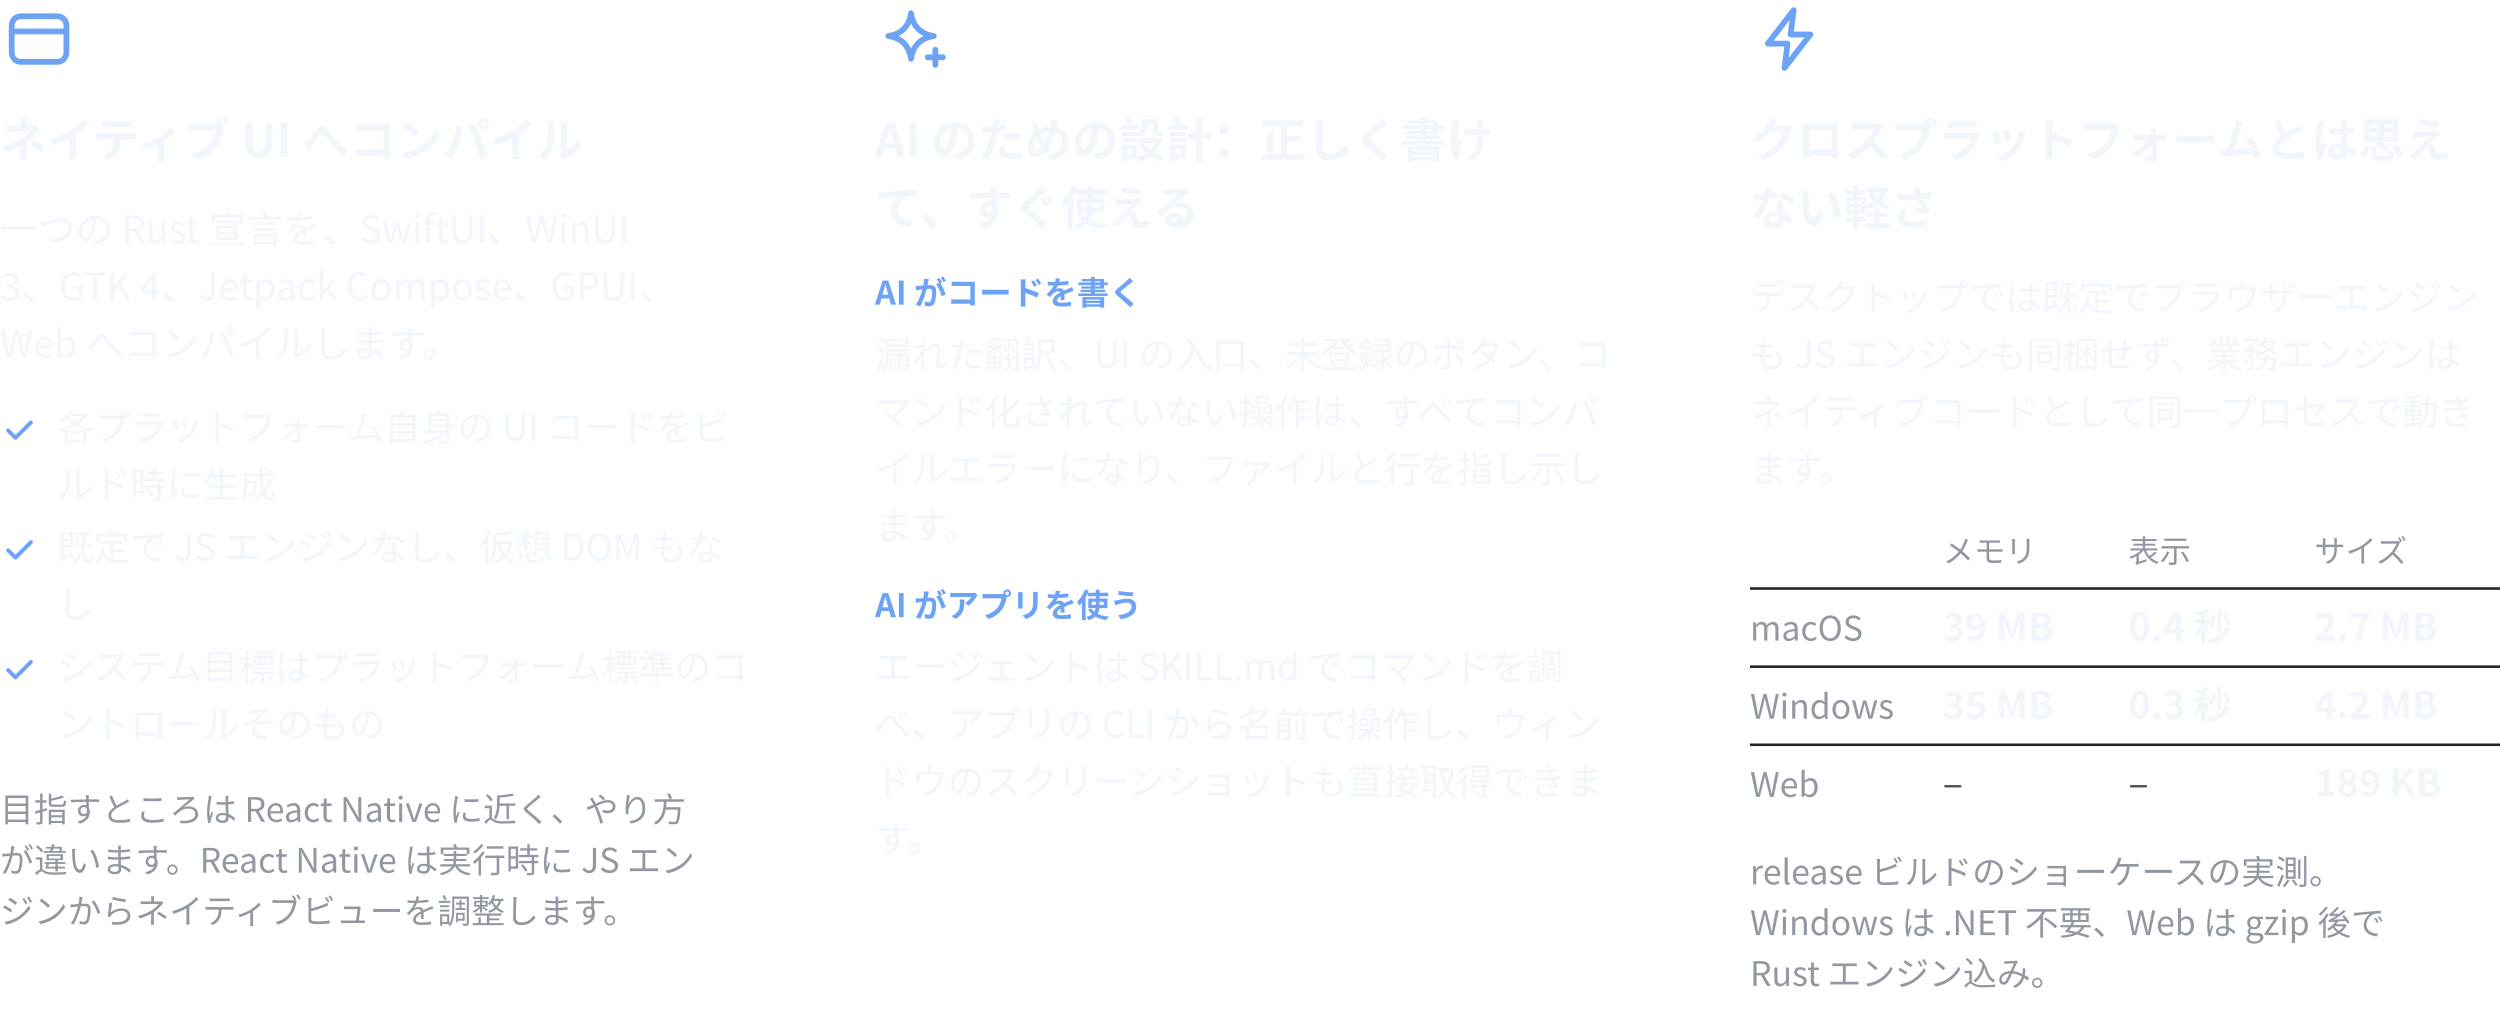
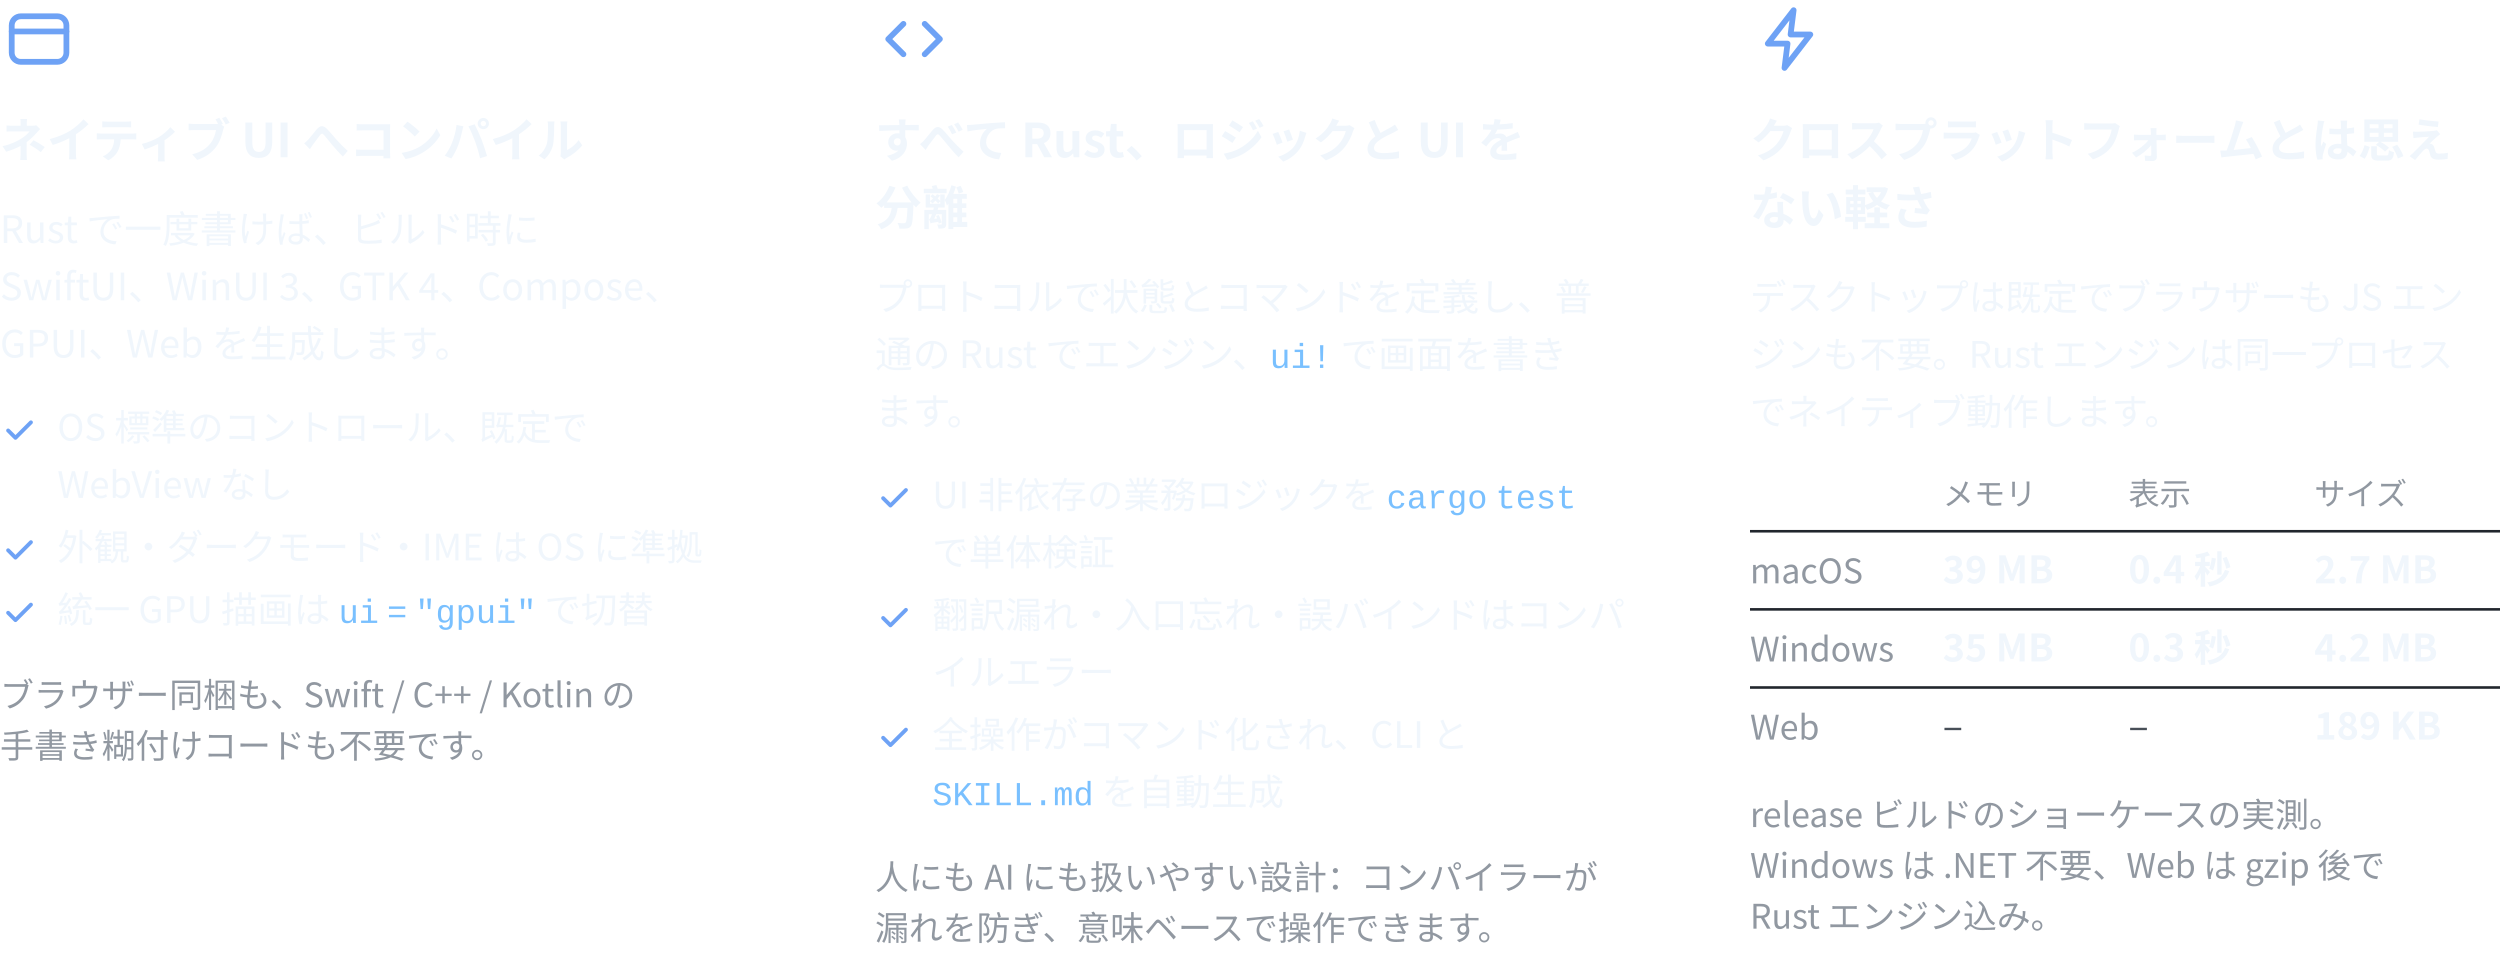
- <svg xmlns="http://www.w3.org/2000/svg" viewBox="0 0 960 388" width="960" height="388" font-family="-apple-system, BlinkMacSystemFont, 'Segoe UI', 'PingFang SC', 'Hiragino Sans GB', 'Microsoft YaHei', 'Noto Sans CJK SC', 'Helvetica Neue', Arial, sans-serif">
+ <svg xmlns="http://www.w3.org/2000/svg" viewBox="0 0 960 371" width="960" height="371" font-family="-apple-system, BlinkMacSystemFont, 'Segoe UI', 'PingFang SC', 'Hiragino Sans GB', 'Microsoft YaHei', 'Noto Sans CJK SC', 'Helvetica Neue', Arial, sans-serif">
  <defs>
    <symbol id="bern-logo" viewBox="0 0 1024 1024">
      <defs>
        <clipPath id="bern-symbol-disc">
          <circle cx="512" cy="512" r="512" />
        </clipPath>
      </defs>
      <g clip-path="url(#bern-symbol-disc)">
        <rect width="1024" height="1024" fill="#4A8BEF" />
        <path fill="#24324D" d="M 290.4 372.1 C 270.7 579.3 309.8 827.6 392.0 1060.0 L 1100 1100 L 1060.0 880.0 C 1013.0 692.2 904.4 451.5 684.3 270.5 A 14 14 0 0 0 662.4 286.5 C 693.7 364.2 711.6 444.8 715.3 529.4 A 36 36 0 0 1 691.6 564.9 C 620.6 590.7 549.5 616.5 478.5 642.4 A 36 36 0 0 1 436.0 628.1 C 383.8 547.6 344.6 461.1 317.8 369.5 A 14 14 0 0 0 290.4 372.1 Z" />
        <ellipse rx="22" ry="36" fill="#E8F4FF" transform="translate(520 760) rotate(-20)" />
        <ellipse rx="22" ry="36" fill="#E8F4FF" transform="translate(748 668) rotate(-20)" />
      </g>
    </symbol>
  </defs>
  <g transform="translate(0.0 0.0)">
    <g transform="translate(1.0 1.0) scale(1.1667)" fill="none" stroke="#6EA2F5" stroke-width="1.9" stroke-linecap="round" stroke-linejoin="round" color="#6EA2F5">
      <rect x="3" y="4.5" width="18" height="15" rx="3" />
      <path d="M3 9.5h18" />
    </g>
    <text x="0.0" y="60.4" font-size="18" fill="#F0F6FC" font-weight="700">ネイティブ UI へコンパイル</text>
-     <text x="0.0" y="93.3" font-size="14.5" fill="#F0F6FC">一つの Rust 宣言を、SwiftUI、WinUI</text>
-     <text x="0.0" y="115.3" font-size="14.5" fill="#F0F6FC">3、GTK 4、Jetpack Compose、GPUI、</text>
-     <text x="0.0" y="137.3" font-size="14.5" fill="#F0F6FC">Web へコンパイルします。</text>
+     <text x="0.0" y="93.3" font-size="14.5" fill="#F0F6FC">Rust で一度書けば、ビルド時に</text>
+     <text x="0.0" y="115.3" font-size="14.5" fill="#F0F6FC">SwiftUI、WinUI 3、GTK 4、Compose、</text>
+     <text x="0.0" y="137.3" font-size="14.5" fill="#F0F6FC">GPUI、Web を生成します。</text>
    <g transform="translate(0.0 157.5) scale(0.625)" fill="none" stroke="#6EA2F5" stroke-width="2.4" stroke-linecap="round" stroke-linejoin="round" color="#6EA2F5">
      <path d="m5 12.5 4.5 4.5L19 7.5" />
    </g>
-     <text x="22.0" y="169.2" font-size="14" fill="#F0F6FC">各プラットフォーム自身の UI コードをビ</text>
-     <text x="22.0" y="191.2" font-size="14" fill="#F0F6FC">ルド時に生成</text>
+     <text x="22.0" y="169.2" font-size="14" fill="#F0F6FC">OS 標準のコントロール、既定で</text>
+     <text x="22.0" y="191.2" font-size="14" fill="#F0F6FC">WebView なし</text>
    <g transform="translate(0.0 203.5) scale(0.625)" fill="none" stroke="#6EA2F5" stroke-width="2.4" stroke-linecap="round" stroke-linejoin="round" color="#6EA2F5">
      <path d="m5 12.5 4.5 4.5L19 7.5" />
    </g>
-     <text x="22.0" y="215.2" font-size="14" fill="#F0F6FC">既定で JS エンジンなし、仮想 DOM もな</text>
-     <text x="22.0" y="237.2" font-size="14" fill="#F0F6FC">し</text>
-     <g transform="translate(0.0 249.5) scale(0.625)" fill="none" stroke="#6EA2F5" stroke-width="2.4" stroke-linecap="round" stroke-linejoin="round" color="#6EA2F5">
+     <text x="22.0" y="215.2" font-size="14" fill="#F0F6FC">外観・ダークモード・IME は OS に準拠</text>
+     <g transform="translate(0.0 227.5) scale(0.625)" fill="none" stroke="#6EA2F5" stroke-width="2.4" stroke-linecap="round" stroke-linejoin="round" color="#6EA2F5">
      <path d="m5 12.5 4.5 4.5L19 7.5" />
    </g>
-     <text x="22.0" y="261.2" font-size="14" fill="#F0F6FC">システム目標はプラットフォーム標準のコ</text>
-     <text x="22.0" y="283.2" font-size="14" fill="#F0F6FC">ントロールそのもの</text>
-     <text x="0.0" y="315.6" font-size="13" fill="#9198A1">目指すところは React Native に近く、やり方</text>
-     <text x="0.0" y="335.1" font-size="13" fill="#9198A1">が違います。React Native は実行時に JS エン</text>
-     <text x="0.0" y="354.6" font-size="13" fill="#9198A1">ジンからネイティブビューを調整します。</text>
+     <text x="22.0" y="239.2" font-size="14" fill="#F0F6FC">統一 GPU 描画は <tspan font-family="ui-monospace, SFMono-Regular, Menlo, Consolas, 'Liberation Mono', monospace" font-size="12.9" fill="#79C0FF">ui</tspan>
+       <tspan font-family="ui-monospace, SFMono-Regular, Menlo, Consolas, 'Liberation Mono', monospace" font-size="12.9" fill="#79C0FF">=</tspan>
+       <tspan font-family="ui-monospace, SFMono-Regular, Menlo, Consolas, 'Liberation Mono', monospace" font-size="12.9" fill="#79C0FF">"gpui"</tspan> で切替</text>
+     <text x="0.0" y="271.6" font-size="13" fill="#9198A1">ブラウザー同梱も、Swift / C++ / Kotlin の</text>
+     <text x="0.0" y="291.1" font-size="13" fill="#9198A1">手書き糊付けコードも不要です。</text>
  </g>
  <g transform="translate(336.0 0.0)">
    <g transform="translate(1.0 1.0) scale(1.1667)" fill="none" stroke="#6EA2F5" stroke-width="1.9" stroke-linecap="round" stroke-linejoin="round" color="#6EA2F5">
-       <path d="M11 3.5c.6 4.3 3.2 6.9 7.5 7.5-4.3.6-6.9 3.2-7.5 7.5-.6-4.3-3.2-6.9-7.5-7.5 4.3-.6 6.9-3.2 7.5-7.5z" />
-       <path d="M19 15.5v5M16.5 18h5" />
+       <path d="M8.5 7 3.5 12l5 5M15.5 7l5 5-5 5" />
    </g>
-     <text x="0.0" y="60.4" font-size="18" fill="#F0F6FC" font-weight="700">AI のための設計：正しく書け</text>
-     <text x="0.0" y="86.4" font-size="18" fill="#F0F6FC" font-weight="700">て、すぐ使える</text>
-     <text x="0.0" y="117.0" font-size="12.5" font-weight="700" fill="#6EA2F5">AI がコードを書く</text>
-     <text x="0.0" y="141.2" font-size="14" fill="#F0F6FC">漏れた翻訳、UI の入口、未登録のボタン、コ</text>
-     <text x="0.0" y="163.2" font-size="14" fill="#F0F6FC">マンド化されていない操作は、すべてコンパ</text>
-     <text x="0.0" y="185.2" font-size="14" fill="#F0F6FC">イルエラーになり、ファイルと行を指し示し</text>
-     <text x="0.0" y="207.2" font-size="14" fill="#F0F6FC">ます。</text>
-     <text x="0.0" y="237.0" font-size="12.5" font-weight="700" fill="#6EA2F5">AI がアプリを使う</text>
-     <text x="0.0" y="261.2" font-size="14" fill="#F0F6FC">エージェントは SKILL.md でコマンドを調</text>
-     <text x="0.0" y="283.2" font-size="14" fill="#F0F6FC">べ、アプリの CLI から名前で操作し、ウィン</text>
-     <text x="0.0" y="305.2" font-size="14" fill="#F0F6FC">ドウのスクリーンショットも直接取得できま</text>
-     <text x="0.0" y="327.2" font-size="14" fill="#F0F6FC">す。</text>
+     <text x="0.0" y="60.4" font-size="18" fill="#F0F6FC" font-weight="700">すべて Rust、ロジックと UI を</text>
+     <text x="0.0" y="86.4" font-size="18" fill="#F0F6FC" font-weight="700">分離</text>
+     <text x="0.0" y="119.3" font-size="14.5" fill="#F0F6FC">プロトコルで状態とコマンドを定義し、普</text>
+     <text x="0.0" y="141.3" font-size="14.5" fill="#F0F6FC">通の Rust でエンジン、<tspan font-family="ui-monospace, SFMono-Regular, Menlo, Consolas, 'Liberation Mono', monospace" font-size="13.3" fill="#79C0FF">ui!</tspan> で画面を書き</text>
+     <text x="0.0" y="163.3" font-size="14.5" fill="#F0F6FC">ます。</text>
+     <g transform="translate(0.0 183.5) scale(0.625)" fill="none" stroke="#6EA2F5" stroke-width="2.4" stroke-linecap="round" stroke-linejoin="round" color="#6EA2F5">
+       <path d="m5 12.5 4.5 4.5L19 7.5" />
+     </g>
+     <text x="22.0" y="195.2" font-size="14" fill="#F0F6FC">UI 非依存の業務ロジックを <tspan font-family="ui-monospace, SFMono-Regular, Menlo, Consolas, 'Liberation Mono', monospace" font-size="12.9" fill="#79C0FF">cargo</tspan>
+       <tspan font-family="ui-monospace, SFMono-Regular, Menlo, Consolas, 'Liberation Mono', monospace" font-size="12.9" fill="#79C0FF">test</tspan>
+     </text>
+     <text x="22.0" y="217.2" font-size="14" fill="#F0F6FC">で単体検証</text>
+     <g transform="translate(0.0 229.5) scale(0.625)" fill="none" stroke="#6EA2F5" stroke-width="2.4" stroke-linecap="round" stroke-linejoin="round" color="#6EA2F5">
+       <path d="m5 12.5 4.5 4.5L19 7.5" />
+     </g>
+     <text x="22.0" y="241.2" font-size="14" fill="#F0F6FC">翻訳漏れ・入口忘れ・誤バインドはコンパ</text>
+     <text x="22.0" y="263.2" font-size="14" fill="#F0F6FC">イルエラー</text>
+     <g transform="translate(0.0 275.5) scale(0.625)" fill="none" stroke="#6EA2F5" stroke-width="2.4" stroke-linecap="round" stroke-linejoin="round" color="#6EA2F5">
+       <path d="m5 12.5 4.5 4.5L19 7.5" />
+     </g>
+     <text x="22.0" y="287.2" font-size="14" fill="#F0F6FC">全操作がコマンド化され、CLI と</text>
+     <text x="22.0" y="309.2" font-size="14" fill="#F0F6FC">
+       <tspan font-family="ui-monospace, SFMono-Regular, Menlo, Consolas, 'Liberation Mono', monospace" font-size="12.9" fill="#79C0FF">SKILL.md</tspan> を自動生成</text>
+     <text x="0.0" y="341.6" font-size="13" fill="#9198A1">人にも AI にも扱いやすい設計：コンパイラーが</text>
+     <text x="0.0" y="361.1" font-size="13" fill="#9198A1">漏れを防ぎ、意味ベースで操作できます。</text>
  </g>
  <g transform="translate(672.0 0.0)">
    <g transform="translate(1.0 1.0) scale(1.1667)" fill="none" stroke="#6EA2F5" stroke-width="1.9" stroke-linecap="round" stroke-linejoin="round" color="#6EA2F5">
      <path d="M13.5 2.5 5 13.5h6.5l-1 8 8.5-11h-6.5z" />
    </g>
    <text x="0.0" y="60.4" font-size="18" fill="#F0F6FC" font-weight="700">クロスプラットフォームとは思え</text>
    <text x="0.0" y="86.4" font-size="18" fill="#F0F6FC" font-weight="700">ない軽さ</text>
-     <text x="0.0" y="119.2" font-size="14" fill="#F0F6FC">デスクトップでは既定でブラウザーエンジン</text>
-     <text x="0.0" y="141.2" font-size="14" fill="#F0F6FC">も JS エンジンも同梱せず、業務エンジンは</text>
-     <text x="0.0" y="163.2" font-size="14" fill="#F0F6FC">ネイティブコードとして同一プロセスで動き</text>
-     <text x="0.0" y="185.2" font-size="14" fill="#F0F6FC">ます。</text>
-     <text x="74.0" y="216" font-size="12" fill="#9198A1">メモリ</text>
-     <text x="145.3" y="216" font-size="12" fill="#9198A1">表示</text>
-     <text x="216.7" y="216" font-size="12" fill="#9198A1">サイズ</text>
-     <line x1="0" y1="226.0" x2="288.0" y2="226.0" stroke="#21262D" />
-     <text x="0" y="246.0" font-size="13" fill="#9198A1">macOS</text>
-     <text x="74.0" y="246.0" font-size="14.5" font-weight="700" fill="#F0F6FC">39 MB</text>
-     <text x="145.3" y="246.0" font-size="14.5" font-weight="700" fill="#F0F6FC">0.4 秒</text>
-     <text x="216.7" y="246.0" font-size="14.5" font-weight="700" fill="#F0F6FC">2.7 MB</text>
-     <line x1="0" y1="256.0" x2="288.0" y2="256.0" stroke="#21262D" />
-     <text x="0" y="276.0" font-size="13" fill="#9198A1">Windows</text>
-     <text x="74.0" y="276.0" font-size="14.5" font-weight="700" fill="#F0F6FC">35 MB</text>
-     <text x="145.3" y="276.0" font-size="14.5" font-weight="700" fill="#F0F6FC">0.3 秒</text>
-     <text x="216.7" y="276.0" font-size="14.5" font-weight="700" fill="#F0F6FC">4.2 MB</text>
-     <line x1="0" y1="286.0" x2="288.0" y2="286.0" stroke="#21262D" />
-     <text x="0" y="306.0" font-size="13" fill="#9198A1">Web</text>
-     <text x="74.0" y="306.0" font-size="14.5" font-weight="400" fill="#484F58">–</text>
-     <text x="145.3" y="306.0" font-size="14.5" font-weight="400" fill="#484F58">–</text>
-     <text x="216.7" y="306.0" font-size="14.5" font-weight="700" fill="#F0F6FC">189 KB</text>
-     <text x="0.0" y="339.6" font-size="13" fill="#9198A1">release ビルドのショーケースの実測。</text>
-     <text x="0.0" y="359.1" font-size="13" fill="#9198A1">Windows は .NET 不要、Web は gzip 後で</text>
-     <text x="0.0" y="378.6" font-size="13" fill="#9198A1">Rust エンジン込み。</text>
+     <text x="0.0" y="119.2" font-size="14" fill="#F0F6FC">デスクトップは既定でブラウザーも JS エン</text>
+     <text x="0.0" y="141.2" font-size="14" fill="#F0F6FC">ジンも不要。Rust エンジンは同一プロセス</text>
+     <text x="0.0" y="163.2" font-size="14" fill="#F0F6FC">でネイティブ動作します。</text>
+     <text x="74.0" y="194" font-size="12" fill="#9198A1">メモリ</text>
+     <text x="145.3" y="194" font-size="12" fill="#9198A1">表示</text>
+     <text x="216.7" y="194" font-size="12" fill="#9198A1">サイズ</text>
+     <line x1="0" y1="204.0" x2="288.0" y2="204.0" stroke="#21262D" />
+     <text x="0" y="224.0" font-size="13" fill="#9198A1">macOS</text>
+     <text x="74.0" y="224.0" font-size="14.5" font-weight="700" fill="#F0F6FC">39 MB</text>
+     <text x="145.3" y="224.0" font-size="14.5" font-weight="700" fill="#F0F6FC">0.4 秒</text>
+     <text x="216.7" y="224.0" font-size="14.5" font-weight="700" fill="#F0F6FC">2.7 MB</text>
+     <line x1="0" y1="234.0" x2="288.0" y2="234.0" stroke="#21262D" />
+     <text x="0" y="254.0" font-size="13" fill="#9198A1">Windows</text>
+     <text x="74.0" y="254.0" font-size="14.5" font-weight="700" fill="#F0F6FC">35 MB</text>
+     <text x="145.3" y="254.0" font-size="14.5" font-weight="700" fill="#F0F6FC">0.3 秒</text>
+     <text x="216.7" y="254.0" font-size="14.5" font-weight="700" fill="#F0F6FC">4.2 MB</text>
+     <line x1="0" y1="264.0" x2="288.0" y2="264.0" stroke="#21262D" />
+     <text x="0" y="284.0" font-size="13" fill="#9198A1">Web</text>
+     <text x="74.0" y="284.0" font-size="14.5" font-weight="400" fill="#484F58">–</text>
+     <text x="145.3" y="284.0" font-size="14.5" font-weight="400" fill="#484F58">–</text>
+     <text x="216.7" y="284.0" font-size="14.5" font-weight="700" fill="#F0F6FC">189 KB</text>
+     <text x="0.0" y="317.6" font-size="13" fill="#9198A1">release ビルドのショーケースの実測。</text>
+     <text x="0.0" y="337.1" font-size="13" fill="#9198A1">Windows は .NET 不要、Web は gzip 後で</text>
+     <text x="0.0" y="356.6" font-size="13" fill="#9198A1">Rust エンジン込み。</text>
  </g>
</svg>
